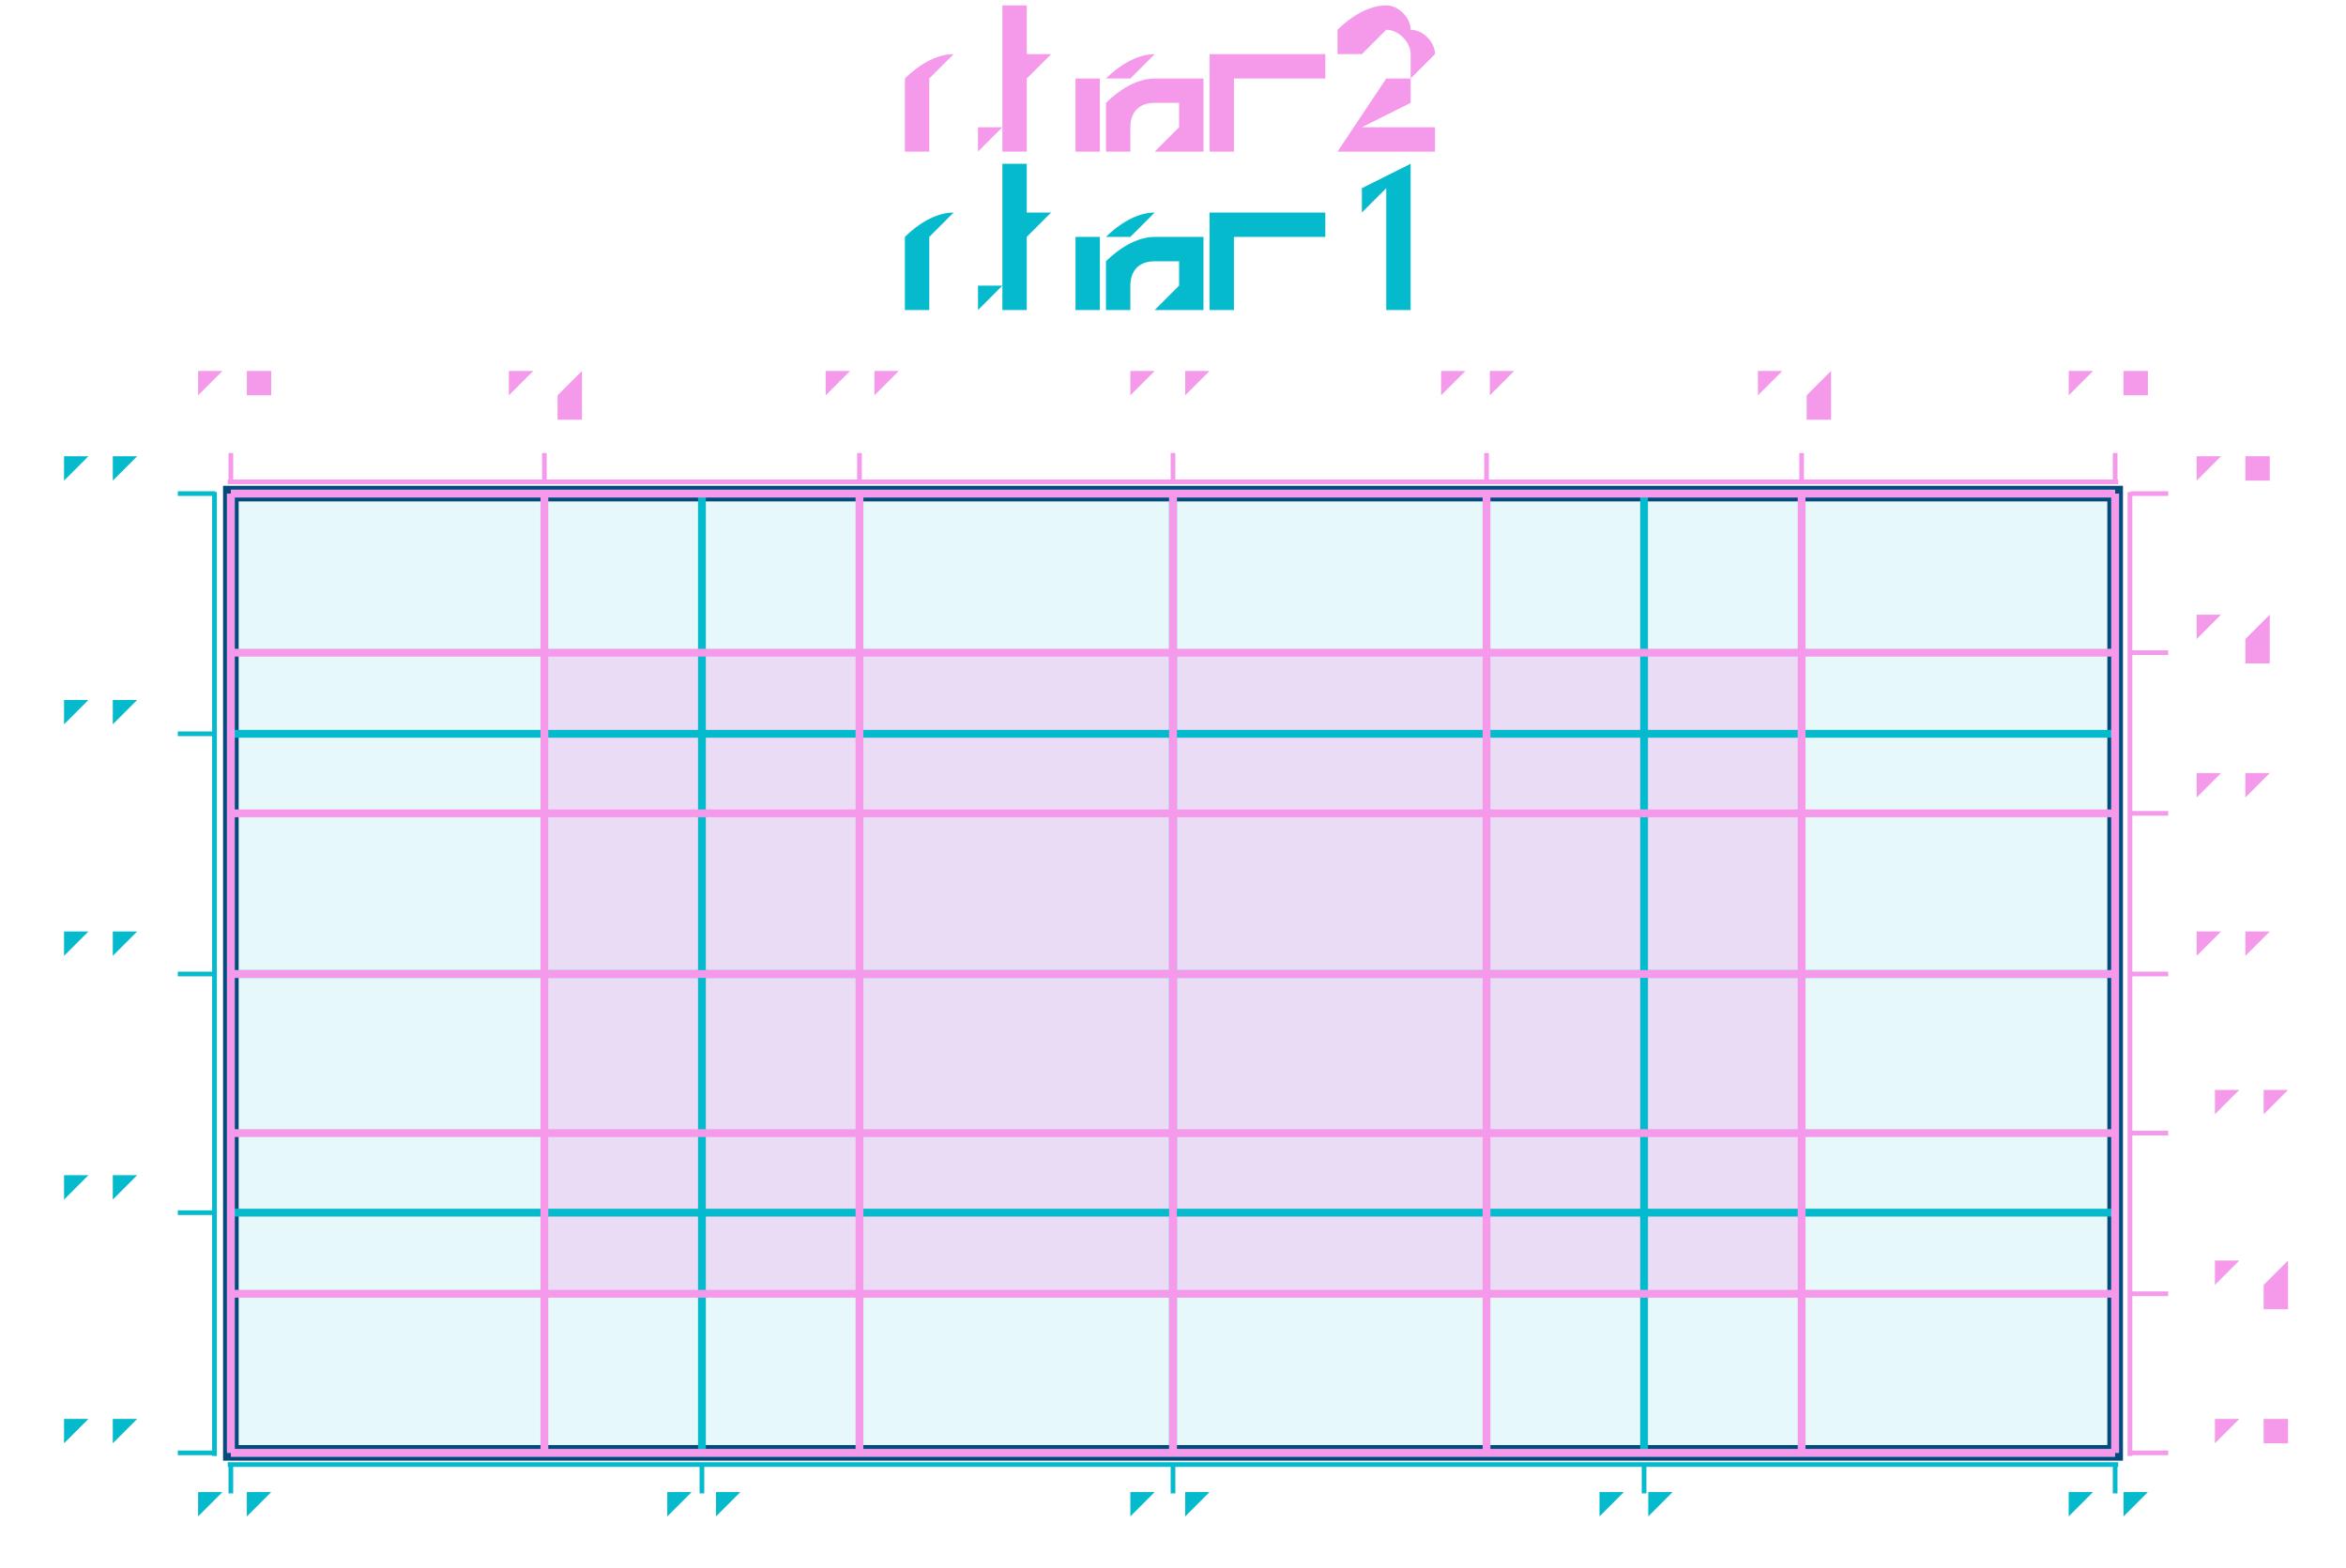
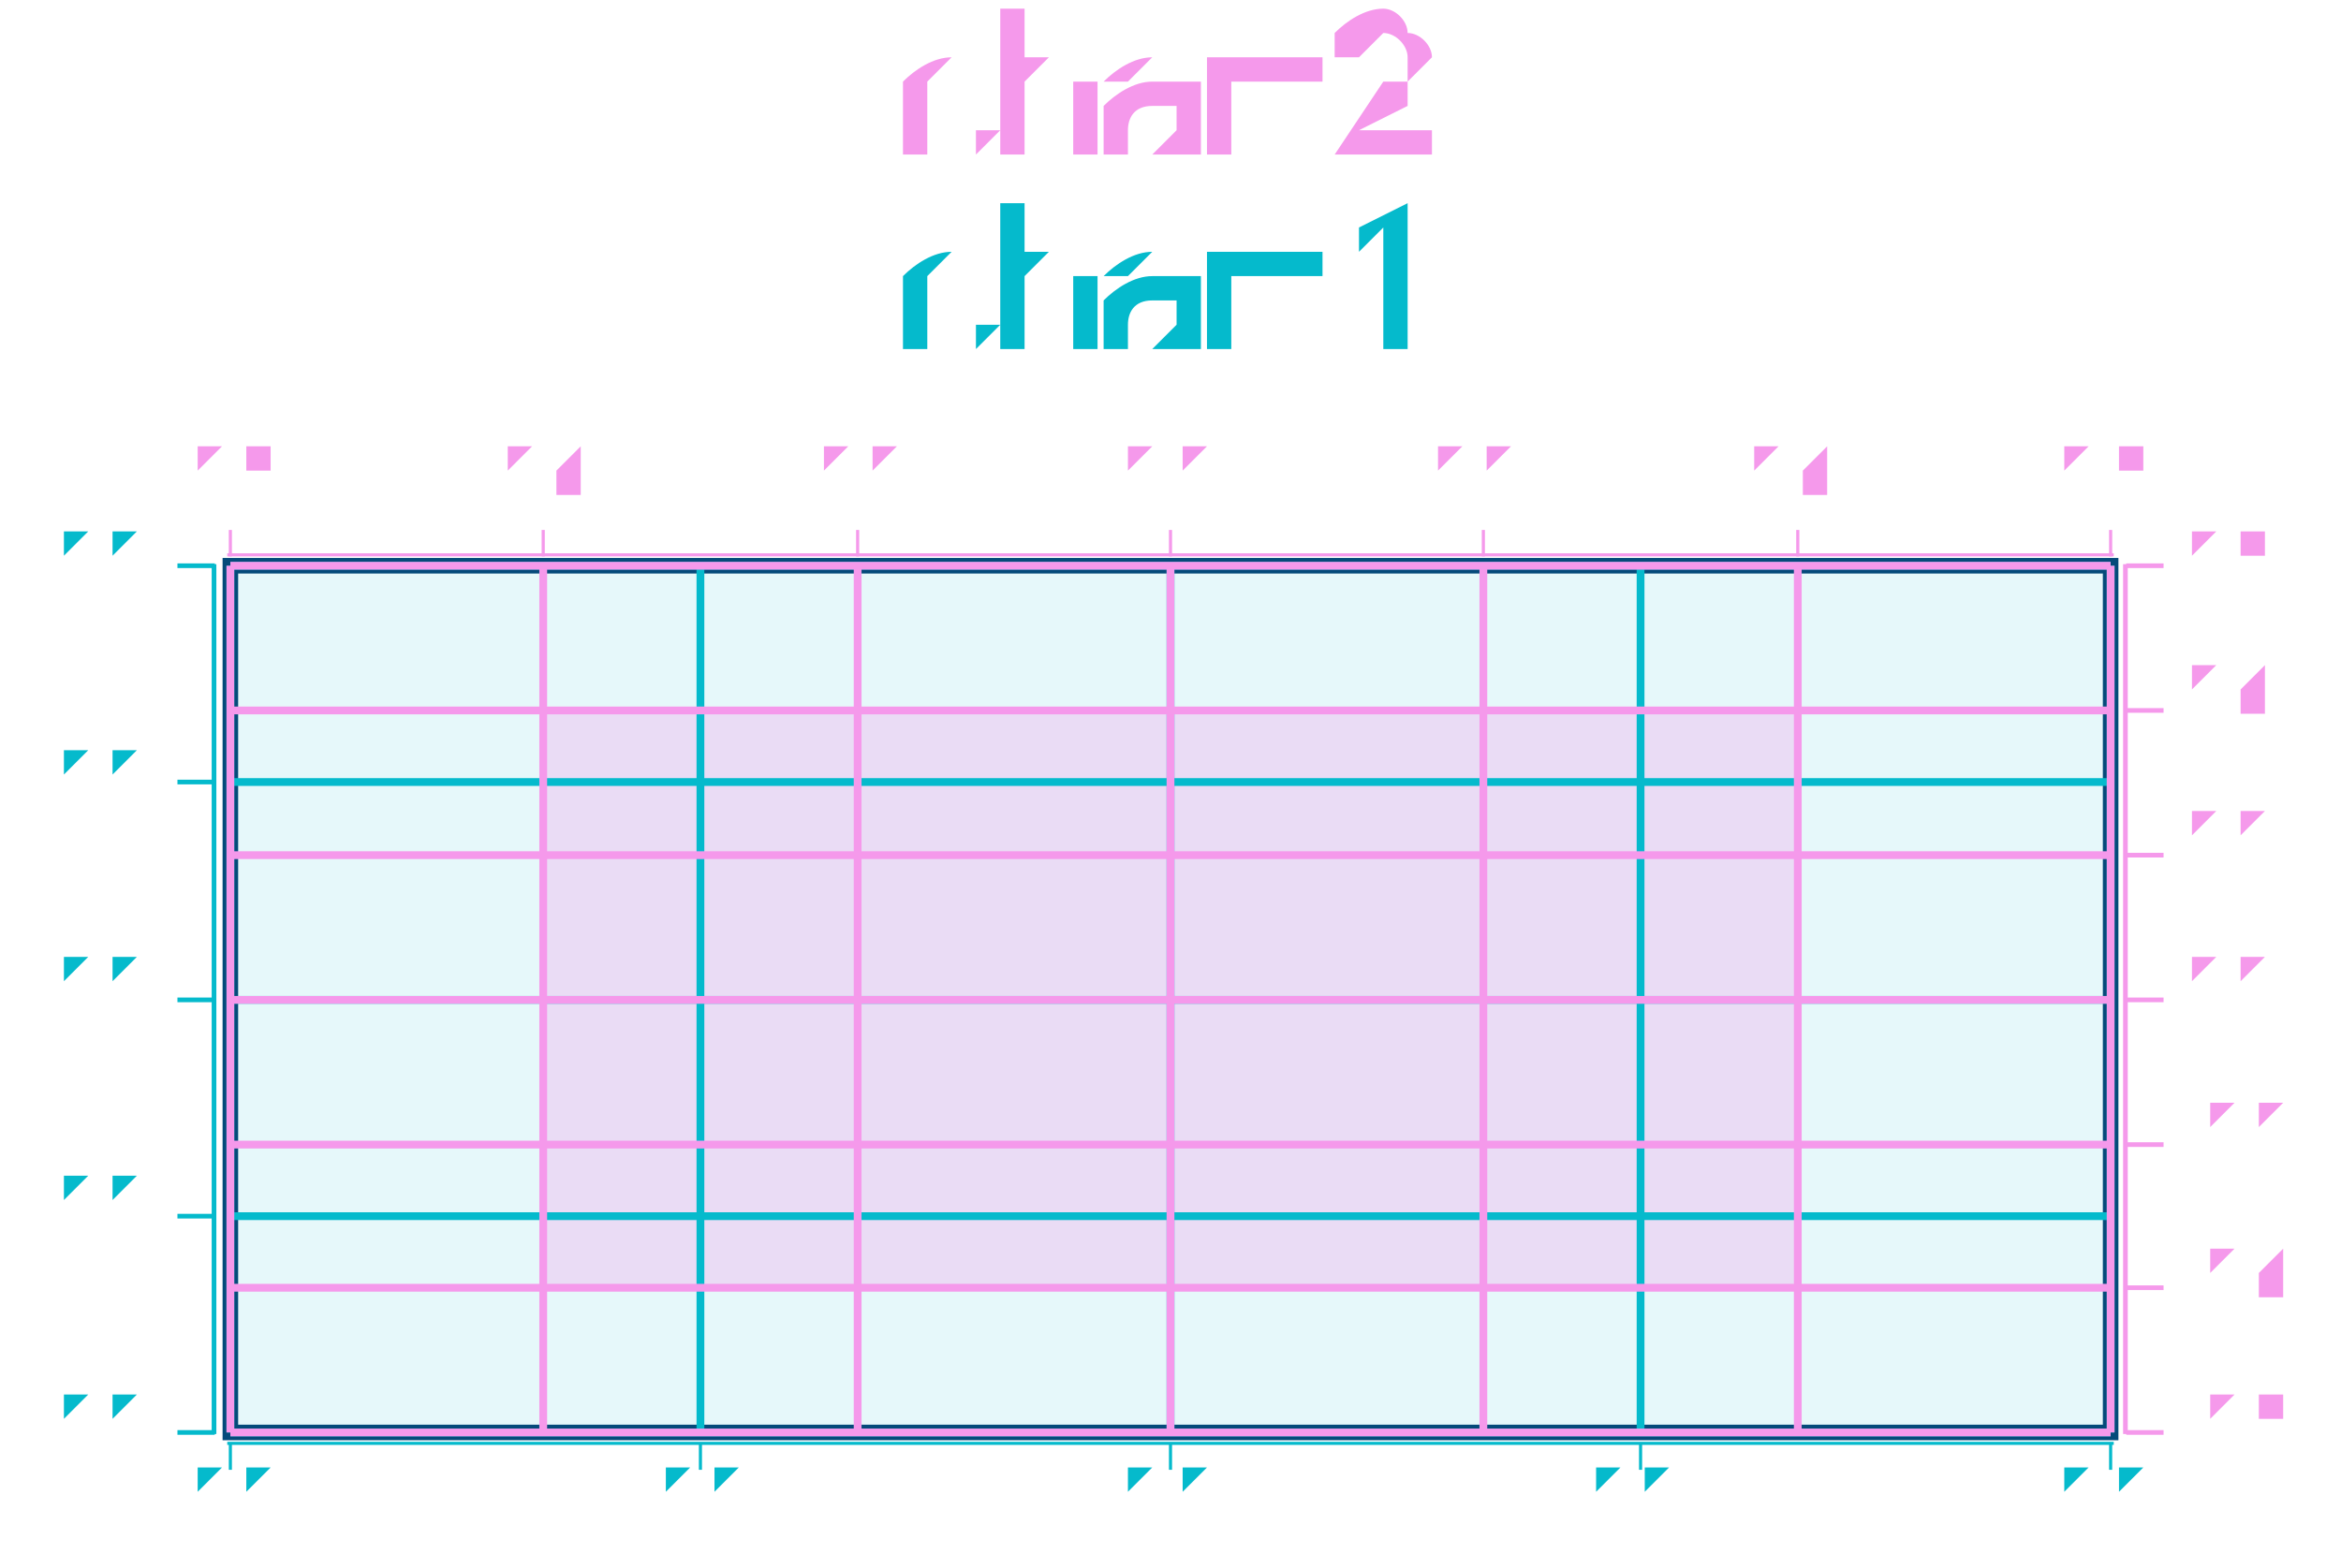
- <svg xmlns="http://www.w3.org/2000/svg" width="449" height="300" viewBox="-0.752 -0.503 1.504 1.004">
+ <svg xmlns="http://www.w3.org/2000/svg" width="448" height="300" viewBox="-0.752 -0.505 1.504 1.006">
  <style>svg {
  color-scheme: light dark;
}
{
  .canvas g, .title g, .axisbar g, .ticktext g, .tickglyph g, .ticklines g, .legendContent g text {
    fill: rgb(5%, 5%, 5%);
  }
  .ticklines g, .tickglyph g, .legendBorder g {
    stroke: rgb(5%, 5%, 5%);
  }
  .legendBorder g {
    fill: rgb(94%, 94%, 94%);
  }
}
@media (prefers-color-scheme:dark) {
  .canvas g, .title g, .axisbar g, .ticktext g, .tickglyph g, .ticklines g, .legendContent g text {
    fill: rgb(94%, 94%, 94%);
  }
  .ticklines g, .tickglyph g, .legendBorder g {
    stroke: rgb(94%, 94%, 94%);
  }
  .legendBorder g {
    fill: rgb(5%, 5%, 5%);
  }
}
svg { font-family: system-ui,-apple-system,"Segoe UI",Roboto,"Helvetica Neue",Arial,"Noto Sans","Liberation Sans",sans-serif,"Apple Color Emoji","Segoe UI Emoji","Segoe UI Symbol","Noto Color Emoji";
}

ticktext { font-family: SFMono-Regular,Menlo,Monaco,Consolas,"Liberation Mono","Courier New",monospace;
}

</style>
  <g class="chart">
    <g class="chart">
      <g class="c1">
        <g stroke-width="0.01" stroke="rgb(2%, 29%, 48%)" stroke-opacity="1.0" fill="rgb(2%, 73%, 80%)" fill-opacity="0.1">
-           <rect width="1.208" height="0.615" x="-0.604" y="-0.187" />
+           <rect width="1.208" height="0.557" x="-0.604" y="-0.142" />
        </g>
      </g>
      <g class="c2">
        <g stroke-width="0" stroke="rgb(0%, 0%, 0%)" stroke-opacity="0" fill="rgb(96%, 60%, 92%)" fill-opacity="0.3">
-           <rect width="0.805" height="0.41" x="-0.403" y="-0.085" />
+           <rect width="0.805" height="0.371" x="-0.403" y="-0.049" />
        </g>
      </g>
      <g class="datapadding" />
    </g>
    <g class="hud">
      <g class="axis">
        <g class="axisbar">
          <g stroke-width="0" stroke="rgb(0%, 0%, 0%)" stroke-opacity="0" fill="rgb(2%, 73%, 80%)" fill-opacity="1.0">
-             <rect width="0.003" height="0.618" x="-0.616" y="-0.188" />
+             <rect width="0.003" height="0.559" x="-0.616" y="-0.143" />
          </g>
        </g>
        <g class="ticks">
          <g class="ticklines">
            <g stroke-width="0.005" stroke="rgb(2%, 73%, 80%)" stroke-opacity="1.0" fill="none">
-               <polyline points="-0.604,0.428 0.604,0.428" />
-               <polyline points="-0.604,0.274 0.604,0.274" />
-               <polyline points="-0.604,0.121 0.604,0.121" />
-               <polyline points="-0.604,-0.033 0.604,-0.033" />
-               <polyline points="-0.604,-0.187 0.604,-0.187" />
+               <polyline points="-0.604,0.415 0.604,0.415" />
+               <polyline points="-0.604,0.276 0.604,0.276" />
+               <polyline points="-0.604,0.137 0.604,0.137" />
+               <polyline points="-0.604,-0.003 0.604,-0.003" />
+               <polyline points="-0.604,-0.142 0.604,-0.142" />
            </g>
          </g>
          <g class="tickglyph">
            <g stroke-width="0.003" stroke="rgb(2%, 73%, 80%)" stroke-opacity="1.0" fill="rgb(2%, 73%, 80%)" fill-opacity="1.0">
-               <polyline points="-0.638,0.428 -0.614,0.428" />
-               <polyline points="-0.638,0.274 -0.614,0.274" />
-               <polyline points="-0.638,0.121 -0.614,0.121" />
-               <polyline points="-0.638,-0.033 -0.614,-0.033" />
-               <polyline points="-0.638,-0.187 -0.614,-0.187" />
+               <polyline points="-0.638,0.415 -0.614,0.415" />
+               <polyline points="-0.638,0.276 -0.614,0.276" />
+               <polyline points="-0.638,0.137 -0.614,0.137" />
+               <polyline points="-0.638,-0.003 -0.614,-0.003" />
+               <polyline points="-0.638,-0.142 -0.614,-0.142" />
            </g>
          </g>
          <g class="ticktext">
            <g stroke-width="0.0" stroke="none" fill="rgb(2%, 73%, 80%)" fill-opacity="1.0" font-size="0.04" text-anchor="end">
-               <text x="-0.656" y="0.435">-1.0</text>
-               <text x="-0.656" y="0.281">-0.5</text>
-               <text x="-0.656" y="0.127"> 0.0</text>
-               <text x="-0.656" y="-0.026"> 0.5</text>
-               <text x="-0.656" y="-0.18"> 1.0</text>
+               <text x="-0.656" y="0.421">-1.0</text>
+               <text x="-0.656" y="0.282">-0.5</text>
+               <text x="-0.656" y="0.143"> 0.0</text>
+               <text x="-0.656" y="0.004"> 0.5</text>
+               <text x="-0.656" y="-0.136"> 1.0</text>
            </g>
          </g>
        </g>
      </g>
      <g class="axis">
        <g class="axisbar">
          <g stroke-width="0" stroke="rgb(0%, 0%, 0%)" stroke-opacity="0" fill="rgb(2%, 73%, 80%)" fill-opacity="1.0">
-             <rect width="1.212" height="0.003" x="-0.606" y="0.434" />
+             <rect width="1.212" height="0.002" x="-0.606" y="0.421" />
          </g>
        </g>
        <g class="ticks">
          <g class="ticklines">
            <g stroke-width="0.005" stroke="rgb(2%, 73%, 80%)" stroke-opacity="1.0" fill="none">
-               <polyline points="-0.604,0.428 -0.604,-0.187" />
-               <polyline points="-0.302,0.428 -0.302,-0.187" />
-               <polyline points="0,0.428 0,-0.187" />
-               <polyline points="0.302,0.428 0.302,-0.187" />
-               <polyline points="0.604,0.428 0.604,-0.187" />
-             </g>
-           </g>
-           <g class="tickglyph">
-             <g stroke-width="0.003" stroke="rgb(2%, 73%, 80%)" stroke-opacity="1.0" fill="rgb(2%, 73%, 80%)" fill-opacity="1.0">
-               <polyline points="-0.604,0.454 -0.604,0.436" />
-               <polyline points="-0.302,0.454 -0.302,0.436" />
-               <polyline points="0,0.454 0,0.436" />
-               <polyline points="0.302,0.454 0.302,0.436" />
-               <polyline points="0.604,0.454 0.604,0.436" />
+               <polyline points="-0.604,0.415 -0.604,-0.142" />
+               <polyline points="-0.302,0.415 -0.302,-0.142" />
+               <polyline points="0,0.415 0,-0.142" />
+               <polyline points="0.302,0.415 0.302,-0.142" />
+               <polyline points="0.604,0.415 0.604,-0.142" />
+             </g>
+           </g>
+           <g class="tickglyph">
+             <g stroke-width="0.002" stroke="rgb(2%, 73%, 80%)" stroke-opacity="1.0" fill="rgb(2%, 73%, 80%)" fill-opacity="1.0">
+               <polyline points="-0.604,0.439 -0.604,0.422" />
+               <polyline points="-0.302,0.439 -0.302,0.422" />
+               <polyline points="0,0.439 0,0.422" />
+               <polyline points="0.302,0.439 0.302,0.422" />
+               <polyline points="0.604,0.439 0.604,0.422" />
            </g>
          </g>
          <g class="ticktext">
            <g stroke-width="0.0" stroke="none" fill="rgb(2%, 73%, 80%)" fill-opacity="1.0" font-size="0.04" text-anchor="middle">
-               <text x="-0.604" y="0.488">-1.0</text>
-               <text x="-0.302" y="0.488">-0.5</text>
-               <text x="0" y="0.488"> 0.0</text>
-               <text x="0.302" y="0.488"> 0.5</text>
-               <text x="0.604" y="0.488"> 1.0</text>
+               <text x="-0.604" y="0.47">-1.0</text>
+               <text x="-0.302" y="0.47">-0.5</text>
+               <text x="0" y="0.47"> 0.0</text>
+               <text x="0.302" y="0.47"> 0.5</text>
+               <text x="0.604" y="0.47"> 1.0</text>
            </g>
          </g>
        </g>
      </g>
      <g class="axis">
        <g class="axisbar">
          <g stroke-width="0" stroke="rgb(0%, 0%, 0%)" stroke-opacity="0" fill="rgb(96%, 60%, 92%)" fill-opacity="1.0">
-             <rect width="0.003" height="0.618" x="0.612" y="-0.188" />
+             <rect width="0.003" height="0.559" x="0.612" y="-0.143" />
          </g>
        </g>
        <g class="ticks">
          <g class="ticklines">
            <g stroke-width="0.005" stroke="rgb(96%, 60%, 92%)" stroke-opacity="1.0" fill="none">
-               <polyline points="-0.604,0.428 0.604,0.428" />
-               <polyline points="-0.604,0.326 0.604,0.326" />
-               <polyline points="-0.604,0.223 0.604,0.223" />
-               <polyline points="-0.604,0.121 0.604,0.121" />
-               <polyline points="-0.604,0.018 0.604,0.018" />
-               <polyline points="-0.604,-0.085 0.604,-0.085" />
-               <polyline points="-0.604,-0.187 0.604,-0.187" />
+               <polyline points="-0.604,0.415 0.604,0.415" />
+               <polyline points="-0.604,0.322 0.604,0.322" />
+               <polyline points="-0.604,0.23 0.604,0.23" />
+               <polyline points="-0.604,0.137 0.604,0.137" />
+               <polyline points="-0.604,0.044 0.604,0.044" />
+               <polyline points="-0.604,-0.049 0.604,-0.049" />
+               <polyline points="-0.604,-0.142 0.604,-0.142" />
            </g>
          </g>
          <g class="tickglyph">
            <g stroke-width="0.003" stroke="rgb(96%, 60%, 92%)" stroke-opacity="1.0" fill="rgb(96%, 60%, 92%)" fill-opacity="1.0">
-               <polyline points="0.614,0.428 0.638,0.428" />
-               <polyline points="0.614,0.326 0.638,0.326" />
-               <polyline points="0.614,0.223 0.638,0.223" />
-               <polyline points="0.614,0.121 0.638,0.121" />
-               <polyline points="0.614,0.018 0.638,0.018" />
-               <polyline points="0.614,-0.085 0.638,-0.085" />
-               <polyline points="0.614,-0.187 0.638,-0.187" />
+               <polyline points="0.614,0.415 0.638,0.415" />
+               <polyline points="0.614,0.322 0.638,0.322" />
+               <polyline points="0.614,0.23 0.638,0.23" />
+               <polyline points="0.614,0.137 0.638,0.137" />
+               <polyline points="0.614,0.044 0.638,0.044" />
+               <polyline points="0.614,-0.049 0.638,-0.049" />
+               <polyline points="0.614,-0.142 0.638,-0.142" />
            </g>
          </g>
          <g class="ticktext">
            <g stroke-width="0.0" stroke="none" fill="rgb(96%, 60%, 92%)" fill-opacity="1.0" font-size="0.04" text-anchor="start">
-               <text x="0.656" y="0.435">-0.6</text>
-               <text x="0.656" y="0.333">-0.4</text>
-               <text x="0.656" y="0.23">-0.2</text>
-               <text x="0.656" y="0.127"> 0.0</text>
-               <text x="0.656" y="0.025"> 0.2</text>
-               <text x="0.656" y="-0.078"> 0.4</text>
-               <text x="0.656" y="-0.18"> 0.6</text>
+               <text x="0.656" y="0.421">-0.6</text>
+               <text x="0.656" y="0.328">-0.4</text>
+               <text x="0.656" y="0.236">-0.2</text>
+               <text x="0.656" y="0.143"> 0.0</text>
+               <text x="0.656" y="0.05"> 0.2</text>
+               <text x="0.656" y="-0.043"> 0.4</text>
+               <text x="0.656" y="-0.136"> 0.6</text>
            </g>
          </g>
        </g>
      </g>
      <g class="axis">
        <g class="axisbar">
          <g stroke-width="0" stroke="rgb(0%, 0%, 0%)" stroke-opacity="0" fill="rgb(96%, 60%, 92%)" fill-opacity="1.0">
-             <rect width="1.212" height="0.003" x="-0.606" y="-0.196" />
+             <rect width="1.212" height="0.002" x="-0.606" y="-0.15" />
          </g>
        </g>
        <g class="ticks">
          <g class="ticklines">
            <g stroke-width="0.005" stroke="rgb(96%, 60%, 92%)" stroke-opacity="1.0" fill="none">
-               <polyline points="-0.604,0.428 -0.604,-0.187" />
-               <polyline points="-0.403,0.428 -0.403,-0.187" />
-               <polyline points="-0.201,0.428 -0.201,-0.187" />
-               <polyline points="0,0.428 0,-0.187" />
-               <polyline points="0.201,0.428 0.201,-0.187" />
-               <polyline points="0.403,0.428 0.403,-0.187" />
-               <polyline points="0.604,0.428 0.604,-0.187" />
-             </g>
-           </g>
-           <g class="tickglyph">
-             <g stroke-width="0.003" stroke="rgb(96%, 60%, 92%)" stroke-opacity="1.0" fill="rgb(96%, 60%, 92%)" fill-opacity="1.0">
-               <polyline points="-0.604,-0.194 -0.604,-0.213" />
-               <polyline points="-0.403,-0.194 -0.403,-0.213" />
-               <polyline points="-0.201,-0.194 -0.201,-0.213" />
-               <polyline points="0,-0.194 0,-0.213" />
-               <polyline points="0.201,-0.194 0.201,-0.213" />
-               <polyline points="0.403,-0.194 0.403,-0.213" />
-               <polyline points="0.604,-0.194 0.604,-0.213" />
+               <polyline points="-0.604,0.415 -0.604,-0.142" />
+               <polyline points="-0.403,0.415 -0.403,-0.142" />
+               <polyline points="-0.201,0.415 -0.201,-0.142" />
+               <polyline points="0,0.415 0,-0.142" />
+               <polyline points="0.201,0.415 0.201,-0.142" />
+               <polyline points="0.403,0.415 0.403,-0.142" />
+               <polyline points="0.604,0.415 0.604,-0.142" />
+             </g>
+           </g>
+           <g class="tickglyph">
+             <g stroke-width="0.002" stroke="rgb(96%, 60%, 92%)" stroke-opacity="1.0" fill="rgb(96%, 60%, 92%)" fill-opacity="1.0">
+               <polyline points="-0.604,-0.148 -0.604,-0.165" />
+               <polyline points="-0.403,-0.148 -0.403,-0.165" />
+               <polyline points="-0.201,-0.148 -0.201,-0.165" />
+               <polyline points="0,-0.148 0,-0.165" />
+               <polyline points="0.201,-0.148 0.201,-0.165" />
+               <polyline points="0.403,-0.148 0.403,-0.165" />
+               <polyline points="0.604,-0.148 0.604,-0.165" />
            </g>
          </g>
          <g class="ticktext">
            <g stroke-width="0.0" stroke="none" fill="rgb(96%, 60%, 92%)" fill-opacity="1.0" font-size="0.04" text-anchor="middle">
-               <text x="-0.604" y="-0.234">-0.6</text>
-               <text x="-0.403" y="-0.234">-0.4</text>
-               <text x="-0.201" y="-0.234">-0.2</text>
-               <text x="0" y="-0.234"> 0.0</text>
-               <text x="0.201" y="-0.234"> 0.2</text>
-               <text x="0.403" y="-0.234"> 0.4</text>
-               <text x="0.604" y="-0.234"> 0.6</text>
+               <text x="-0.604" y="-0.184">-0.6</text>
+               <text x="-0.403" y="-0.184">-0.4</text>
+               <text x="-0.201" y="-0.184">-0.2</text>
+               <text x="0" y="-0.184"> 0.0</text>
+               <text x="0.201" y="-0.184"> 0.2</text>
+               <text x="0.403" y="-0.184"> 0.4</text>
+               <text x="0.604" y="-0.184"> 0.6</text>
            </g>
          </g>
        </g>
      </g>
      <g class="title">
        <g stroke-width="0.0" stroke="none" fill="rgb(2%, 73%, 80%)" fill-opacity="1.0" font-size="0.12" text-anchor="middle">
-           <text x="0" y="-0.301">chart1</text>
+           <text x="0" y="-0.278">chart1</text>
        </g>
      </g>
      <g class="title">
        <g stroke-width="0.0" stroke="none" fill="rgb(96%, 60%, 92%)" fill-opacity="1.0" font-size="0.12" text-anchor="middle">
-           <text x="0" y="-0.407">chart2</text>
+           <text x="0" y="-0.409">chart2</text>
        </g>
      </g>
    </g>
  </g>
  <g class="hud" />
</svg>
